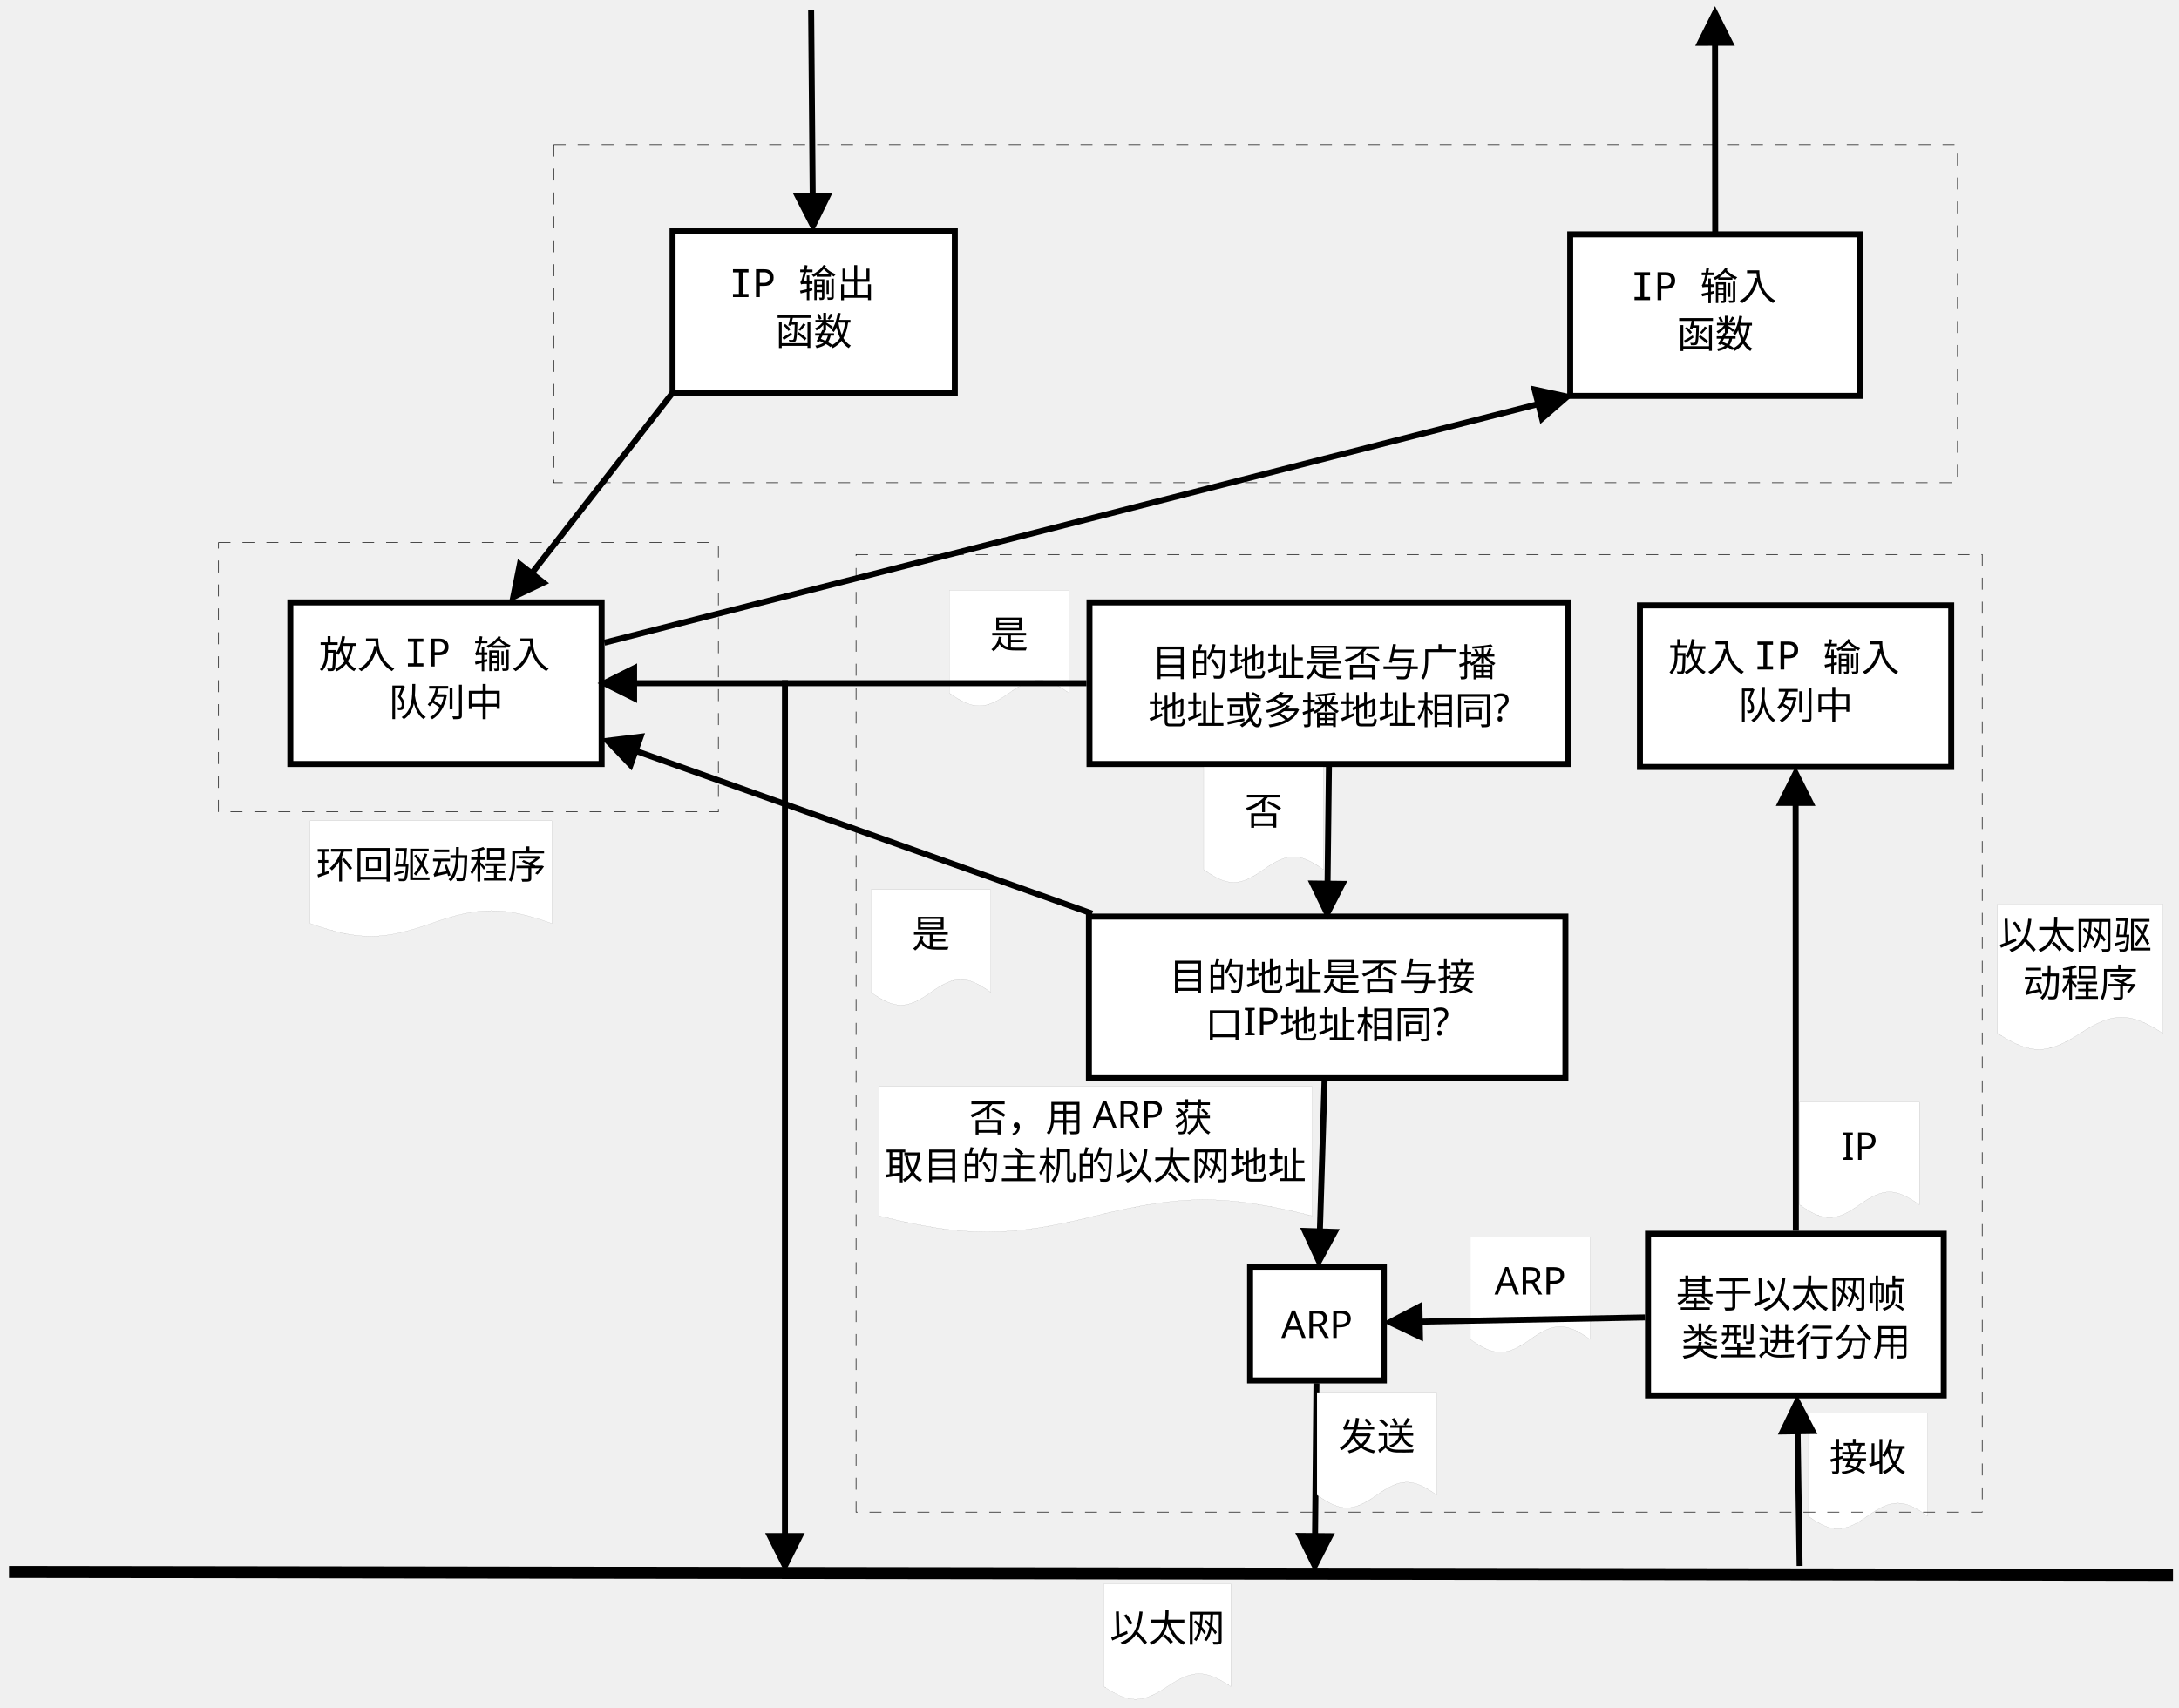
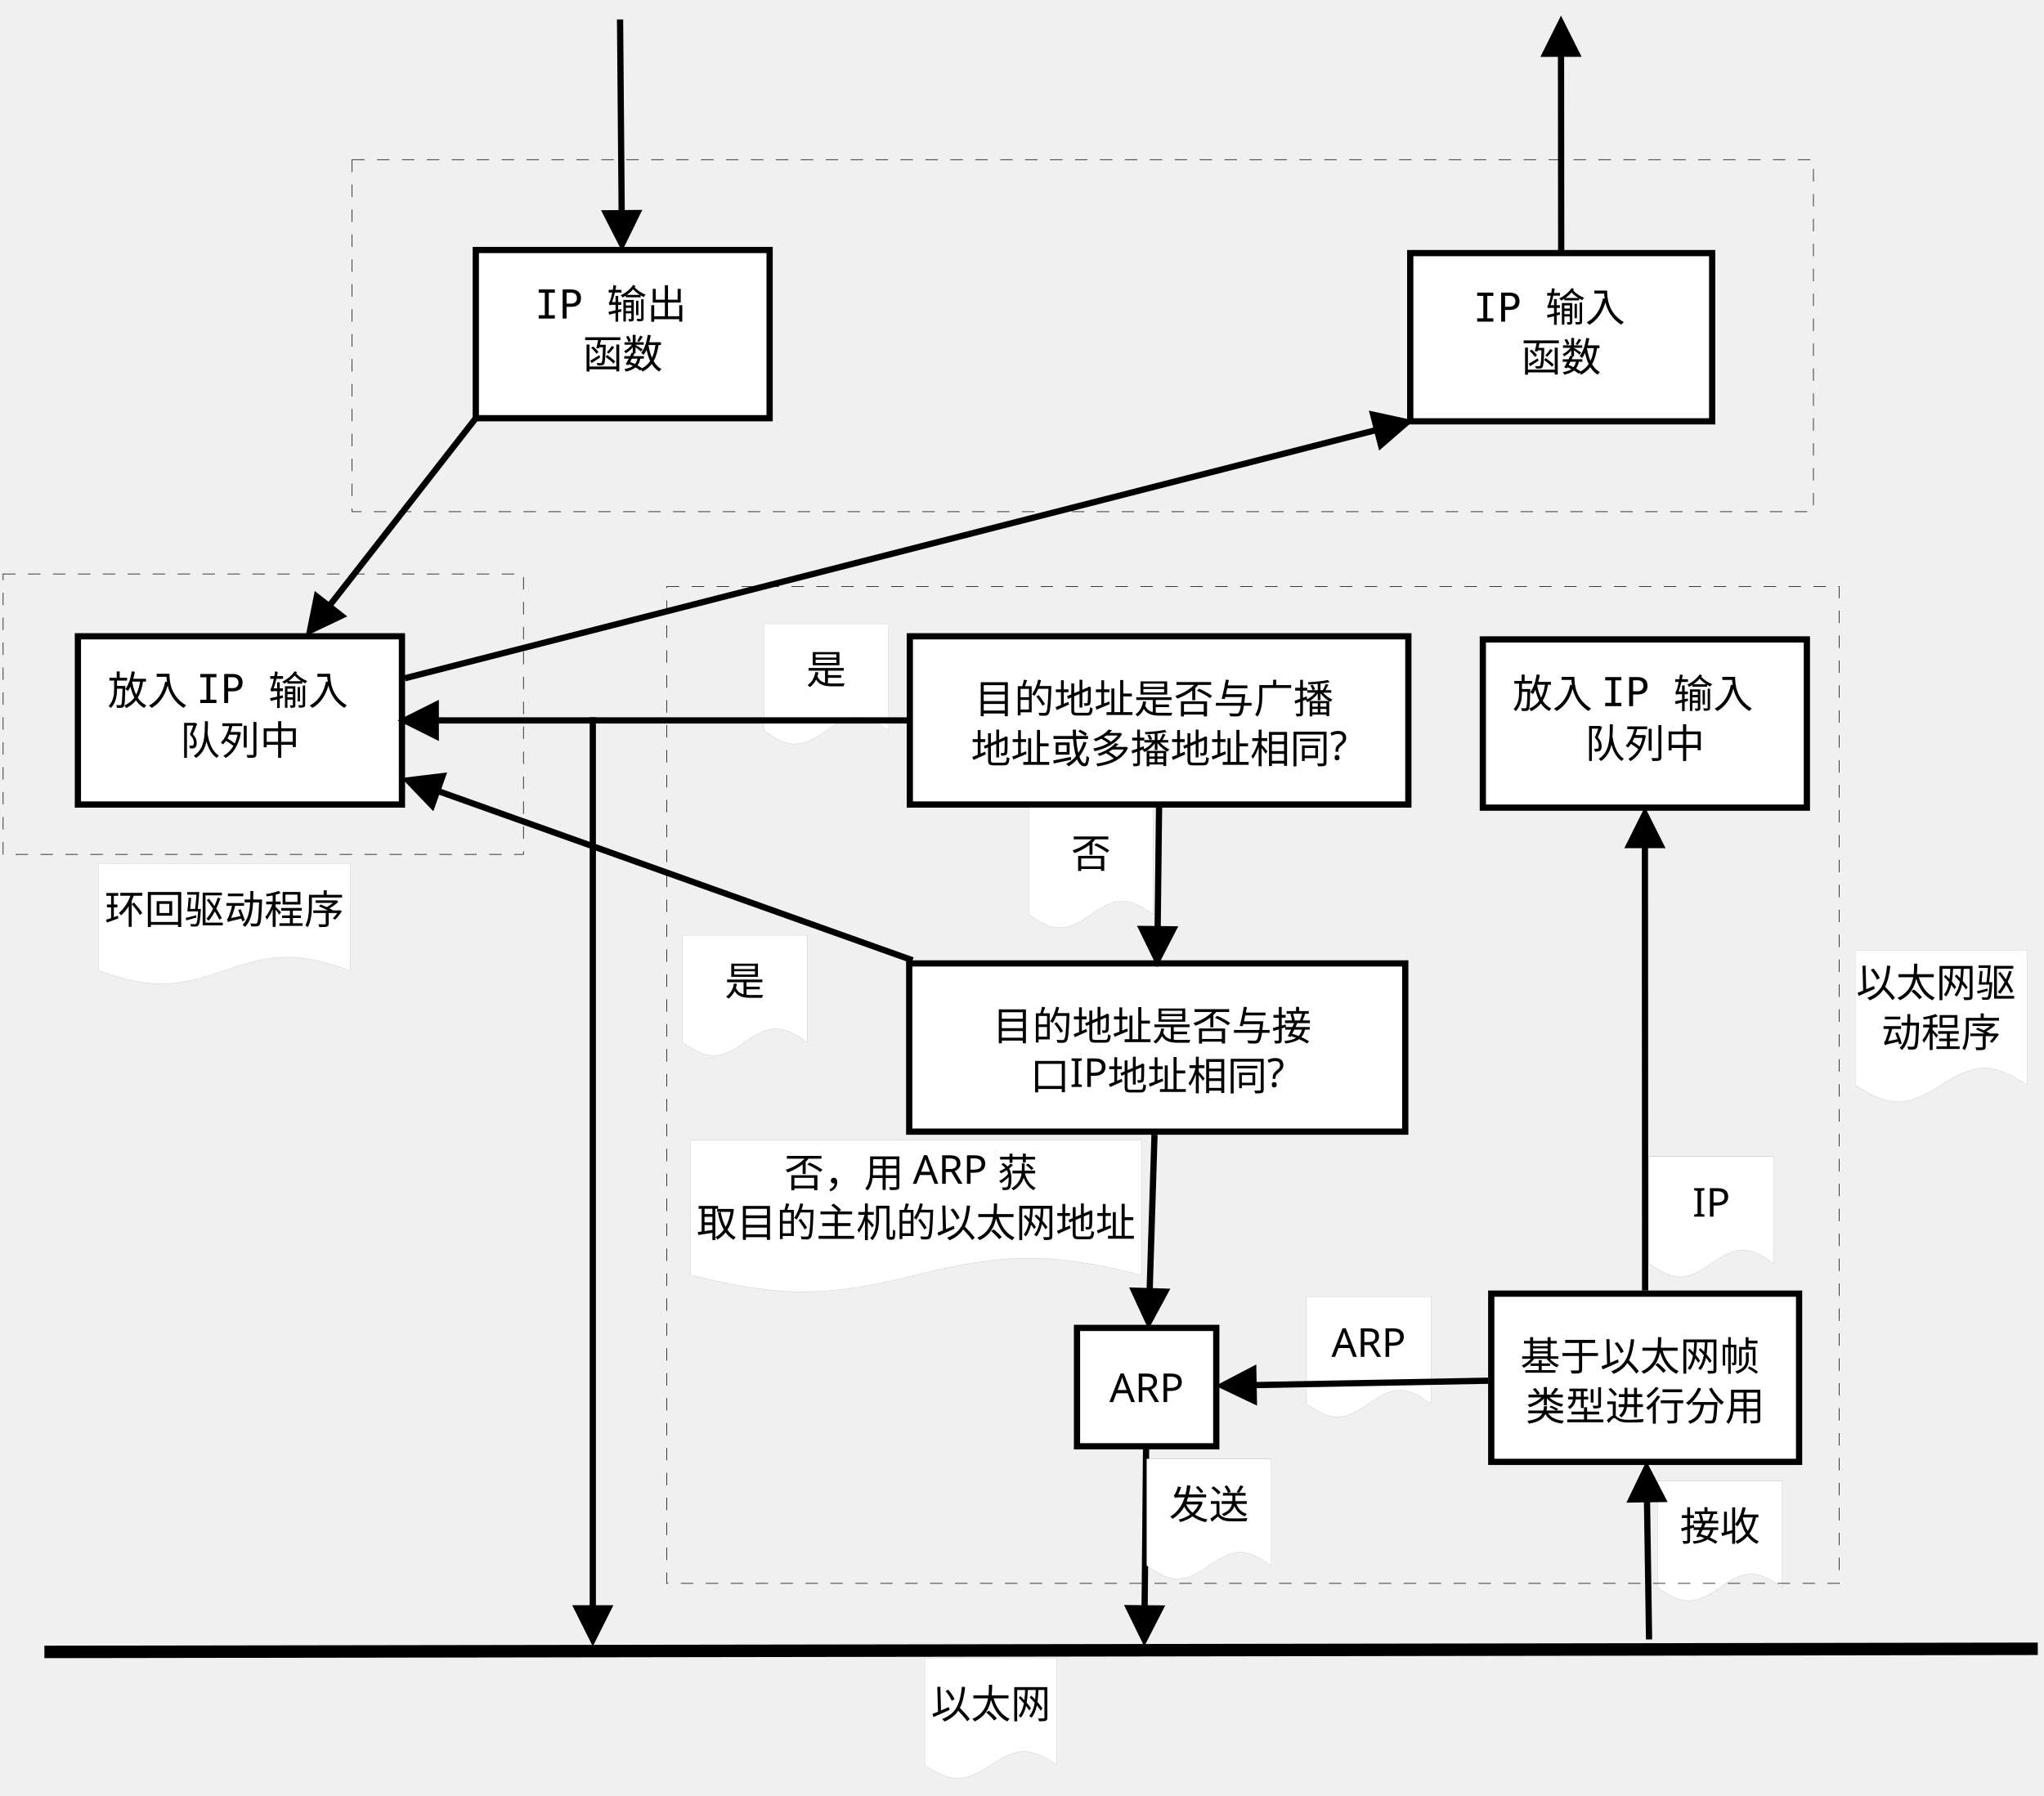
- <svg xmlns="http://www.w3.org/2000/svg" width="37cm" height="29cm" viewBox="176 122 728 568">
+ <svg xmlns="http://www.w3.org/2000/svg" width="33cm" height="29cm" viewBox="248 122 656 568">
  <g>
    <rect style="fill: #ffffff" x="400.7" y="198" width="94.3" height="54" />
    <rect style="fill: none; fill-opacity:0; stroke-width: 2; stroke: #000000" x="400.7" y="198" width="94.3" height="54" />
    <text font-size="12.8" style="fill: #000000;text-anchor:middle;font-family:monospace;font-style:normal;font-weight:normal" x="447.85" y="220">
      <tspan x="447.85" y="220">IP 输出</tspan>
      <tspan x="447.85" y="236">函数</tspan>
    </text>
  </g>
  <g>
    <rect style="fill: #ffffff" x="700.6" y="199" width="96.9" height="54" />
    <rect style="fill: none; fill-opacity:0; stroke-width: 2; stroke: #000000" x="700.6" y="199" width="96.9" height="54" />
    <text font-size="12.8" style="fill: #000000;text-anchor:middle;font-family:monospace;font-style:normal;font-weight:normal" x="749.05" y="221">
      <tspan x="749.05" y="221">IP 输入</tspan>
      <tspan x="749.05" y="237">函数</tspan>
    </text>
  </g>
  <g>
    <line style="fill: none; fill-opacity:0; stroke-width: 2; stroke: #000000" x1="447" y1="124" x2="447.523" y2="186.186" />
    <polygon style="fill: #000000" points="442.524,186.228 447.608,196.186 452.523,186.144 " />
    <polygon style="fill: none; fill-opacity:0; stroke-width: 2; stroke: #000000" points="442.524,186.228 447.608,196.186 452.523,186.144 " />
  </g>
  <g>
    <line style="fill: none; fill-opacity:0; stroke-width: 2; stroke: #000000" x1="748.99" y1="135.008" x2="749.05" y2="199" />
    <polygon style="fill: #000000" points="753.99,135.004 748.98,125.008 743.99,135.013 " />
    <polygon style="fill: none; fill-opacity:0; stroke-width: 2; stroke: #000000" points="753.99,135.004 748.98,125.008 743.99,135.013 " />
  </g>
  <g>
    <rect style="fill: none; fill-opacity:0; stroke-width: 0.2; stroke-dasharray: 4; stroke: #000000" x="361" y="169" width="469" height="113" />
    <text font-size="12.8" style="fill: #000000;text-anchor:middle;font-family:sans-serif;font-style:normal;font-weight:normal" x="595.5" y="230.3">
      <tspan x="595.5" y="230.3" />
    </text>
  </g>
  <g>
    <rect style="fill: #ffffff" x="273" y="322" width="104" height="54" />
    <rect style="fill: none; fill-opacity:0; stroke-width: 2; stroke: #000000" x="273" y="322" width="104" height="54" />
    <text font-size="12.8" style="fill: #000000;text-anchor:middle;font-family:monospace;font-style:normal;font-weight:normal" x="325" y="344">
      <tspan x="325" y="344">放入 IP 输入</tspan>
      <tspan x="325" y="360">队列中</tspan>
    </text>
  </g>
  <g>
    <rect style="fill: #ffffff" x="723.9" y="323" width="104" height="54" />
    <rect style="fill: none; fill-opacity:0; stroke-width: 2; stroke: #000000" x="723.9" y="323" width="104" height="54" />
    <text font-size="12.8" style="fill: #000000;text-anchor:middle;font-family:monospace;font-style:normal;font-weight:normal" x="775.9" y="345">
      <tspan x="775.9" y="345">放入 IP 输入</tspan>
      <tspan x="775.9" y="361">队列中</tspan>
    </text>
  </g>
  <g>
    <rect style="fill: none; fill-opacity:0; stroke-width: 0.2; stroke-dasharray: 4; stroke: #000000" x="249" y="302" width="167" height="90" />
    <text font-size="12.8" style="fill: #000000;text-anchor:middle;font-family:sans-serif;font-style:normal;font-weight:normal" x="332.5" y="351.8">
      <tspan x="332.5" y="351.8" />
    </text>
  </g>
  <g>
    <rect style="fill: #ffffff" x="540" y="322" width="160" height="54" />
    <rect style="fill: none; fill-opacity:0; stroke-width: 2; stroke: #000000" x="540" y="322" width="160" height="54" />
    <text font-size="12.8" style="fill: #000000;text-anchor:middle;font-family:sans-serif;font-style:normal;font-weight:normal" x="620" y="346.7">
      <tspan x="620" y="346.7">目的地址是否与广播</tspan>
      <tspan x="620" y="362.7">地址或多播地址相同?</tspan>
    </text>
  </g>
  <g>
    <rect style="fill: #ffffff" x="539.8" y="427" width="159.2" height="54" />
    <rect style="fill: none; fill-opacity:0; stroke-width: 2; stroke: #000000" x="539.8" y="427" width="159.2" height="54" />
    <text font-size="12.8" style="fill: #000000;text-anchor:middle;font-family:sans-serif;font-style:normal;font-weight:normal" x="619.4" y="451.7">
      <tspan x="619.4" y="451.7">目的地址是否与接</tspan>
      <tspan x="619.4" y="467.7">口IP地址相同?</tspan>
    </text>
  </g>
  <g>
    <rect style="fill: #ffffff" x="593.65" y="544" width="44.7" height="38" />
    <rect style="fill: none; fill-opacity:0; stroke-width: 2; stroke: #000000" x="593.65" y="544" width="44.7" height="38" />
    <text font-size="12.8" style="fill: #000000;text-anchor:middle;font-family:sans-serif;font-style:normal;font-weight:normal" x="616" y="567.8">
      <tspan x="616" y="567.8">ARP</tspan>
    </text>
  </g>
  <g>
    <rect style="fill: #ffffff" x="726.6" y="533" width="98.8" height="54" />
    <rect style="fill: none; fill-opacity:0; stroke-width: 2; stroke: #000000" x="726.6" y="533" width="98.8" height="54" />
    <text font-size="12.8" style="fill: #000000;text-anchor:middle;font-family:sans-serif;font-style:normal;font-weight:normal" x="776" y="557.7">
      <tspan x="776" y="557.7">基于以太网帧</tspan>
      <tspan x="776" y="573.7">类型进行分用</tspan>
    </text>
  </g>
  <g>
    <line style="fill: none; fill-opacity:0; stroke-width: 2; stroke: #000000" x1="775.987" y1="531.994" x2="775.919" y2="389.006" />
    <polygon style="fill: #000000" points="780.919,389.004 775.914,379.006 770.919,389.008 " />
    <polygon style="fill: none; fill-opacity:0; stroke-width: 2; stroke: #000000" points="780.919,389.004 775.914,379.006 770.919,389.008 " />
  </g>
-   <line style="fill: none; fill-opacity:0; stroke-width: 4; stroke: #000000" x1="179" y1="646" x2="902" y2="647" />
+   <line style="fill: none; fill-opacity:0; stroke-width: 4; stroke: #000000" x1="262.25" y1="648" x2="902" y2="647" />
  <g>
    <line style="fill: none; fill-opacity:0; stroke-width: 2; stroke: #000000" x1="618.527" y1="482.002" x2="616.961" y2="532.207" />
    <polygon style="fill: #000000" points="611.963,532.051 616.649,542.202 621.958,532.362 " />
    <polygon style="fill: none; fill-opacity:0; stroke-width: 2; stroke: #000000" points="611.963,532.051 616.649,542.202 621.958,532.362 " />
  </g>
  <g>
    <line style="fill: none; fill-opacity:0; stroke-width: 2; stroke: #000000" x1="615.818" y1="582.939" x2="615.351" y2="634" />
    <polygon style="fill: #000000" points="610.351,633.955 615.259,644 620.35,634.046 " />
    <polygon style="fill: none; fill-opacity:0; stroke-width: 2; stroke: #000000" points="610.351,633.955 615.259,644 620.35,634.046 " />
  </g>
  <g>
    <line style="fill: none; fill-opacity:0; stroke-width: 2; stroke: #000000" x1="620" y1="376" x2="619.529" y2="416.001" />
    <polygon style="fill: #000000" points="614.53,415.942 619.412,426 624.529,416.06 " />
    <polygon style="fill: none; fill-opacity:0; stroke-width: 2; stroke: #000000" points="614.53,415.942 619.412,426 624.529,416.06 " />
  </g>
  <g>
    <line style="fill: none; fill-opacity:0; stroke-width: 2; stroke: #000000" x1="377.91" y1="335.477" x2="689.943" y2="255.724" />
    <polygon style="fill: #000000" points="691.181,260.568 699.631,253.248 688.704,250.88 " />
    <polygon style="fill: none; fill-opacity:0; stroke-width: 2; stroke: #000000" points="691.181,260.568 699.631,253.248 688.704,250.88 " />
  </g>
  <g>
    <line style="fill: none; fill-opacity:0; stroke-width: 2; stroke: #000000" x1="400.7" y1="252" x2="353.622" y2="312.325" />
    <polygon style="fill: #000000" points="349.68,309.248 347.47,320.208 357.564,315.401 " />
    <polygon style="fill: none; fill-opacity:0; stroke-width: 2; stroke: #000000" points="349.68,309.248 347.47,320.208 357.564,315.401 " />
  </g>
  <g>
    <path style="fill: #ffffff" d="M 279.6 395 L 360.4,395 L 360.4,429.286 C 344.24,423.571 336.16,423.571 320,429.286 C 303.84,435 295.76,435 279.6,429.286 L 279.6,395z" />
    <path style="fill: none; fill-opacity:0; stroke-width: 0.02; stroke: #000000" d="M 279.6 395 L 360.4,395 L 360.4,429.286 C 344.24,423.571 336.16,423.571 320,429.286 C 303.84,435 295.76,435 279.6,429.286 L 279.6,395" />
    <text font-size="12.8" style="fill: #000000;text-anchor:middle;font-family:sans-serif;font-style:normal;font-weight:normal" x="320" y="414.286">
      <tspan x="320" y="414.286">环回驱动程序</tspan>
    </text>
  </g>
  <g>
    <path style="fill: #ffffff" d="M 616 586 L 656,586 L 656,620.286 C 648,614.571 644,614.571 636,620.286 C 628,626 624,626 616,620.286 L 616,586z" />
    <path style="fill: none; fill-opacity:0; stroke-width: 0.02; stroke: #000000" d="M 616 586 L 656,586 L 656,620.286 C 648,614.571 644,614.571 636,620.286 C 628,626 624,626 616,620.286 L 616,586" />
    <text font-size="12.8" style="fill: #000000;text-anchor:middle;font-family:sans-serif;font-style:normal;font-weight:normal" x="636" y="605.286">
      <tspan x="636" y="605.286">发送</tspan>
    </text>
  </g>
  <g>
    <path style="fill: #ffffff" d="M 843.4 422.8 L 898.6,422.8 L 898.6,466 C 887.56,458.8 882.04,458.8 871,466 C 859.96,473.2 854.44,473.2 843.4,466 L 843.4,422.8z" />
    <path style="fill: none; fill-opacity:0; stroke-width: 0.02; stroke: #000000" d="M 843.4 422.8 L 898.6,422.8 L 898.6,466 C 887.56,458.8 882.04,458.8 871,466 C 859.96,473.2 854.44,473.2 843.4,466 L 843.4,422.8" />
    <text font-size="12.8" style="fill: #000000;text-anchor:middle;font-family:sans-serif;font-style:normal;font-weight:normal" x="871" y="437.8">
      <tspan x="871" y="437.8">以太网驱</tspan>
      <tspan x="871" y="453.8">动程序</tspan>
    </text>
  </g>
  <g>
    <path style="fill: #ffffff" d="M 544.8 650 L 587.2,650 L 587.2,684.286 C 578.72,678.571 574.48,678.571 566,684.286 C 557.52,690 553.28,690 544.8,684.286 L 544.8,650z" />
    <path style="fill: none; fill-opacity:0; stroke-width: 0.02; stroke: #000000" d="M 544.8 650 L 587.2,650 L 587.2,684.286 C 578.72,678.571 574.48,678.571 566,684.286 C 557.52,690 553.28,690 544.8,684.286 L 544.8,650" />
    <text font-size="12.8" style="fill: #000000;text-anchor:middle;font-family:sans-serif;font-style:normal;font-weight:normal" x="566" y="669.286">
      <tspan x="566" y="669.286">以太网</tspan>
    </text>
  </g>
  <g>
    <path style="fill: #ffffff" d="M 467 418 L 507,418 L 507,452.286 C 499,446.571 495,446.571 487,452.286 C 479,458 475,458 467,452.286 L 467,418z" />
    <path style="fill: none; fill-opacity:0; stroke-width: 0.02; stroke: #000000" d="M 467 418 L 507,418 L 507,452.286 C 499,446.571 495,446.571 487,452.286 C 479,458 475,458 467,452.286 L 467,418" />
    <text font-size="12.8" style="fill: #000000;text-anchor:middle;font-family:sans-serif;font-style:normal;font-weight:normal" x="487" y="437.286">
      <tspan x="487" y="437.286">是</tspan>
    </text>
  </g>
  <g>
    <path style="fill: #ffffff" d="M 469.6 483.8 L 614.4,483.8 L 614.4,527 C 585.44,519.8 570.96,519.8 542,527 C 513.04,534.2 498.56,534.2 469.6,527 L 469.6,483.8z" />
    <path style="fill: none; fill-opacity:0; stroke-width: 0.02; stroke: #000000" d="M 469.6 483.8 L 614.4,483.8 L 614.4,527 C 585.44,519.8 570.96,519.8 542,527 C 513.04,534.2 498.56,534.2 469.6,527 L 469.6,483.8" />
    <text font-size="12.8" style="fill: #000000;text-anchor:middle;font-family:sans-serif;font-style:normal;font-weight:normal" x="542" y="498.8">
      <tspan x="542" y="498.8">否，用 ARP 获</tspan>
      <tspan x="542" y="514.8">取目的主机的以太网地址</tspan>
    </text>
  </g>
  <g>
    <path style="fill: #ffffff" d="M 777.25 489 L 817.25,489 L 817.25,523.286 C 809.25,517.571 805.25,517.571 797.25,523.286 C 789.25,529 785.25,529 777.25,523.286 L 777.25,489z" />
    <path style="fill: none; fill-opacity:0; stroke-width: 0.02; stroke: #000000" d="M 777.25 489 L 817.25,489 L 817.25,523.286 C 809.25,517.571 805.25,517.571 797.25,523.286 C 789.25,529 785.25,529 777.25,523.286 L 777.25,489" />
    <text font-size="12.8" style="fill: #000000;text-anchor:middle;font-family:sans-serif;font-style:normal;font-weight:normal" x="797.25" y="508.286">
      <tspan x="797.25" y="508.286">IP</tspan>
    </text>
  </g>
  <g>
    <path style="fill: #ffffff" d="M 667.25 534 L 707.25,534 L 707.25,568.286 C 699.25,562.571 695.25,562.571 687.25,568.286 C 679.25,574 675.25,574 667.25,568.286 L 667.25,534z" />
    <path style="fill: none; fill-opacity:0; stroke-width: 0.02; stroke: #000000" d="M 667.25 534 L 707.25,534 L 707.25,568.286 C 699.25,562.571 695.25,562.571 687.25,568.286 C 679.25,574 675.25,574 667.25,568.286 L 667.25,534" />
    <text font-size="12.8" style="fill: #000000;text-anchor:middle;font-family:sans-serif;font-style:normal;font-weight:normal" x="687.25" y="553.286">
      <tspan x="687.25" y="553.286">ARP</tspan>
    </text>
  </g>
  <g>
    <path style="fill: #ffffff" d="M 578.15 377 L 618.15,377 L 618.15,411.286 C 610.15,405.571 606.15,405.571 598.15,411.286 C 590.15,417 586.15,417 578.15,411.286 L 578.15,377z" />
    <path style="fill: none; fill-opacity:0; stroke-width: 0.02; stroke: #000000" d="M 578.15 377 L 618.15,377 L 618.15,411.286 C 610.15,405.571 606.15,405.571 598.15,411.286 C 590.15,417 586.15,417 578.15,411.286 L 578.15,377" />
    <text font-size="12.8" style="fill: #000000;text-anchor:middle;font-family:sans-serif;font-style:normal;font-weight:normal" x="598.15" y="396.286">
      <tspan x="598.15" y="396.286">否</tspan>
    </text>
  </g>
  <g>
    <path style="fill: #ffffff" d="M 493.15 318 L 533.15,318 L 533.15,352.286 C 525.15,346.571 521.15,346.571 513.15,352.286 C 505.15,358 501.15,358 493.15,352.286 L 493.15,318z" />
    <path style="fill: none; fill-opacity:0; stroke-width: 0.02; stroke: #000000" d="M 493.15 318 L 533.15,318 L 533.15,352.286 C 525.15,346.571 521.15,346.571 513.15,352.286 C 505.15,358 501.15,358 493.15,352.286 L 493.15,318" />
    <text font-size="12.8" style="fill: #000000;text-anchor:middle;font-family:sans-serif;font-style:normal;font-weight:normal" x="513.15" y="337.286">
      <tspan x="513.15" y="337.286">是</tspan>
    </text>
  </g>
  <g>
    <line style="fill: none; fill-opacity:0; stroke-width: 2; stroke: #000000" x1="539.003" y1="349" x2="387.855" y2="349" />
    <polygon style="fill: #000000" points="387.855,344 377.855,349 387.855,354 " />
    <polygon style="fill: none; fill-opacity:0; stroke-width: 2; stroke: #000000" points="387.855,344 377.855,349 387.855,354 " />
  </g>
  <g>
    <line style="fill: none; fill-opacity:0; stroke-width: 2; stroke: #000000" x1="540.877" y1="425.994" x2="388.351" y2="371.594" />
    <polygon style="fill: #000000" points="390.03,366.885 378.932,368.235 386.671,376.304 " />
    <polygon style="fill: none; fill-opacity:0; stroke-width: 2; stroke: #000000" points="390.03,366.885 378.932,368.235 386.671,376.304 " />
  </g>
  <g>
    <line style="fill: none; fill-opacity:0; stroke-width: 2; stroke: #000000" x1="725.6" y1="560.945" x2="650.318" y2="562.357" />
    <polygon style="fill: #000000" points="650.225,557.357 640.32,562.544 650.412,567.356 " />
    <polygon style="fill: none; fill-opacity:0; stroke-width: 2; stroke: #000000" points="650.225,557.357 640.32,562.544 650.412,567.356 " />
  </g>
  <g>
    <line style="fill: none; fill-opacity:0; stroke-width: 2; stroke: #000000" x1="438.25" y1="348" x2="438.25" y2="634" />
    <polygon style="fill: #000000" points="433.25,634 438.25,644 443.25,634 " />
    <polygon style="fill: none; fill-opacity:0; stroke-width: 2; stroke: #000000" points="433.25,634 438.25,644 443.25,634 " />
  </g>
  <g>
    <path style="fill: #ffffff" d="M 780 593 L 820,593 L 820,627.286 C 812,621.571 808,621.571 800,627.286 C 792,633 788,633 780,627.286 L 780,593z" />
    <path style="fill: none; fill-opacity:0; stroke-width: 0.02; stroke: #000000" d="M 780 593 L 820,593 L 820,627.286 C 812,621.571 808,621.571 800,627.286 C 792,633 788,633 780,627.286 L 780,593" />
    <text font-size="12.8" style="fill: #000000;text-anchor:middle;font-family:sans-serif;font-style:normal;font-weight:normal" x="800" y="612.286">
      <tspan x="800" y="612.286">接收</tspan>
    </text>
  </g>
  <g>
    <line style="fill: none; fill-opacity:0; stroke-width: 2; stroke: #000000" x1="777.25" y1="644" x2="776.58" y2="598.992" />
    <polygon style="fill: #000000" points="781.58,598.918 776.431,588.993 771.581,599.066 " />
    <polygon style="fill: none; fill-opacity:0; stroke-width: 2; stroke: #000000" points="781.58,598.918 776.431,588.993 771.581,599.066 " />
  </g>
  <g>
    <rect style="fill: none; fill-opacity:0; stroke-width: 0.2; stroke-dasharray: 4; stroke: #000000" x="462" y="306" width="376.25" height="320" />
    <text font-size="12.8" style="fill: #000000;text-anchor:middle;font-family:sans-serif;font-style:normal;font-weight:normal" x="650.125" y="470.8">
      <tspan x="650.125" y="470.8" />
    </text>
  </g>
</svg>
